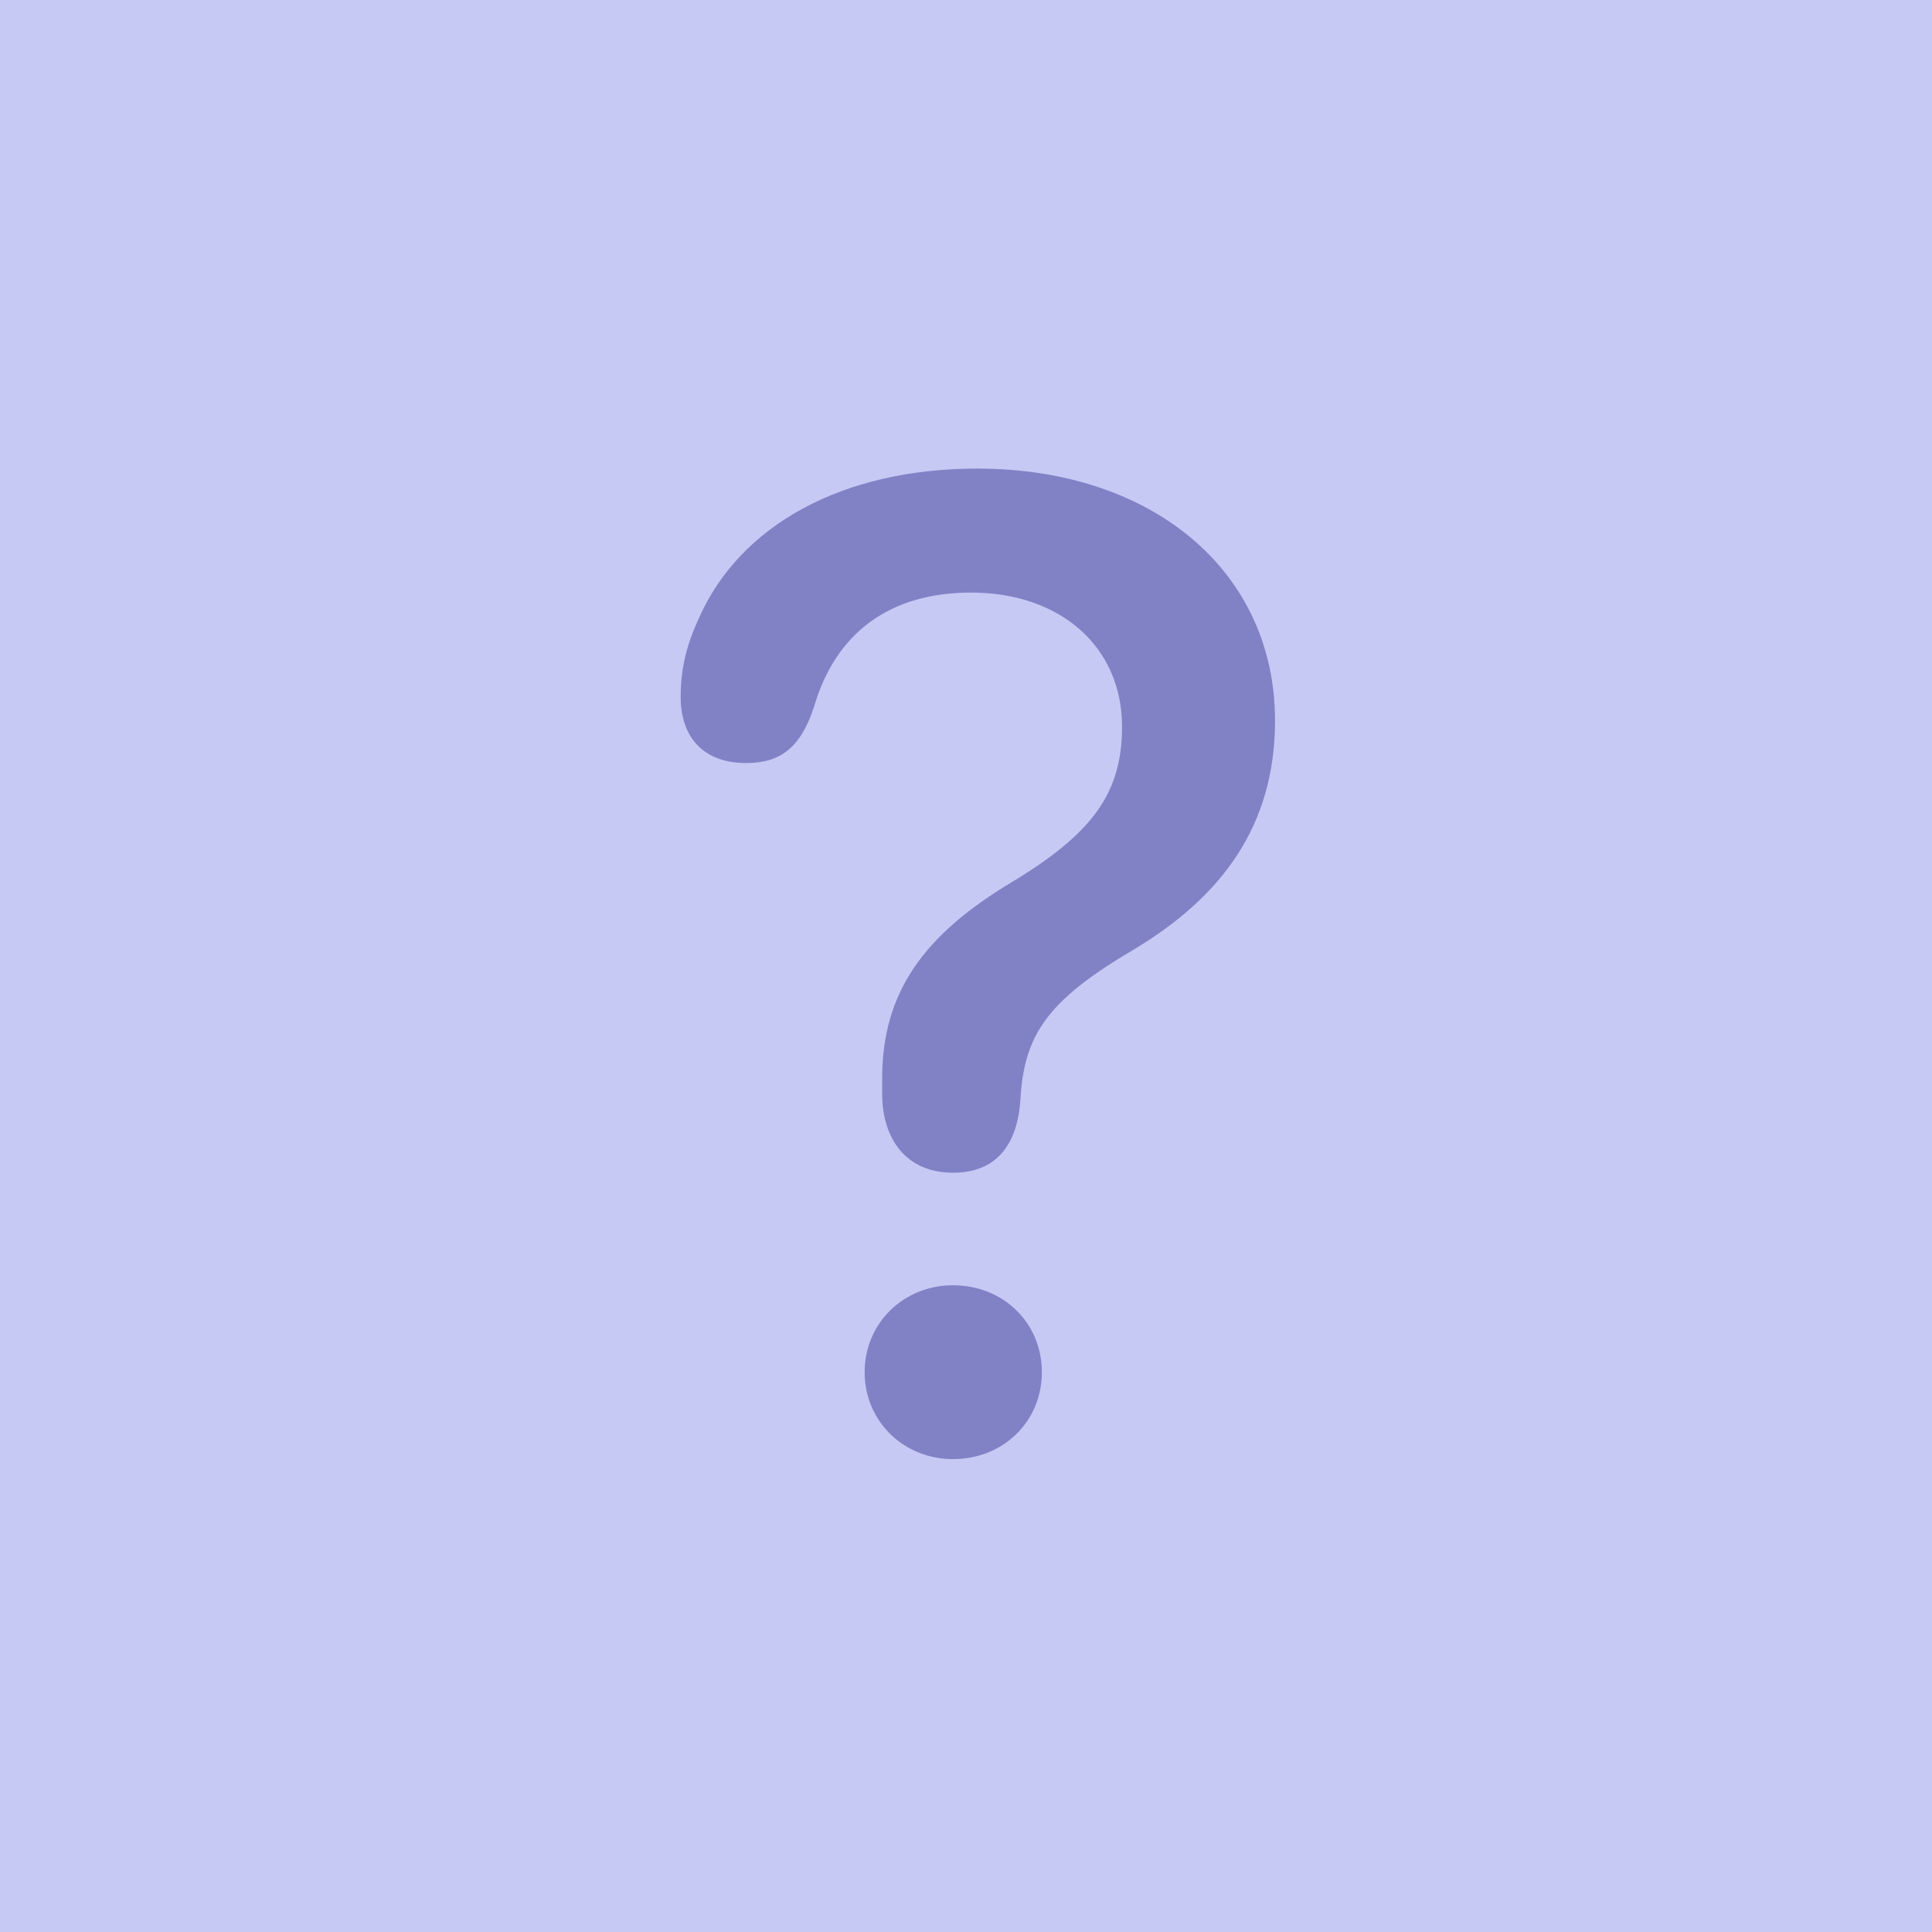
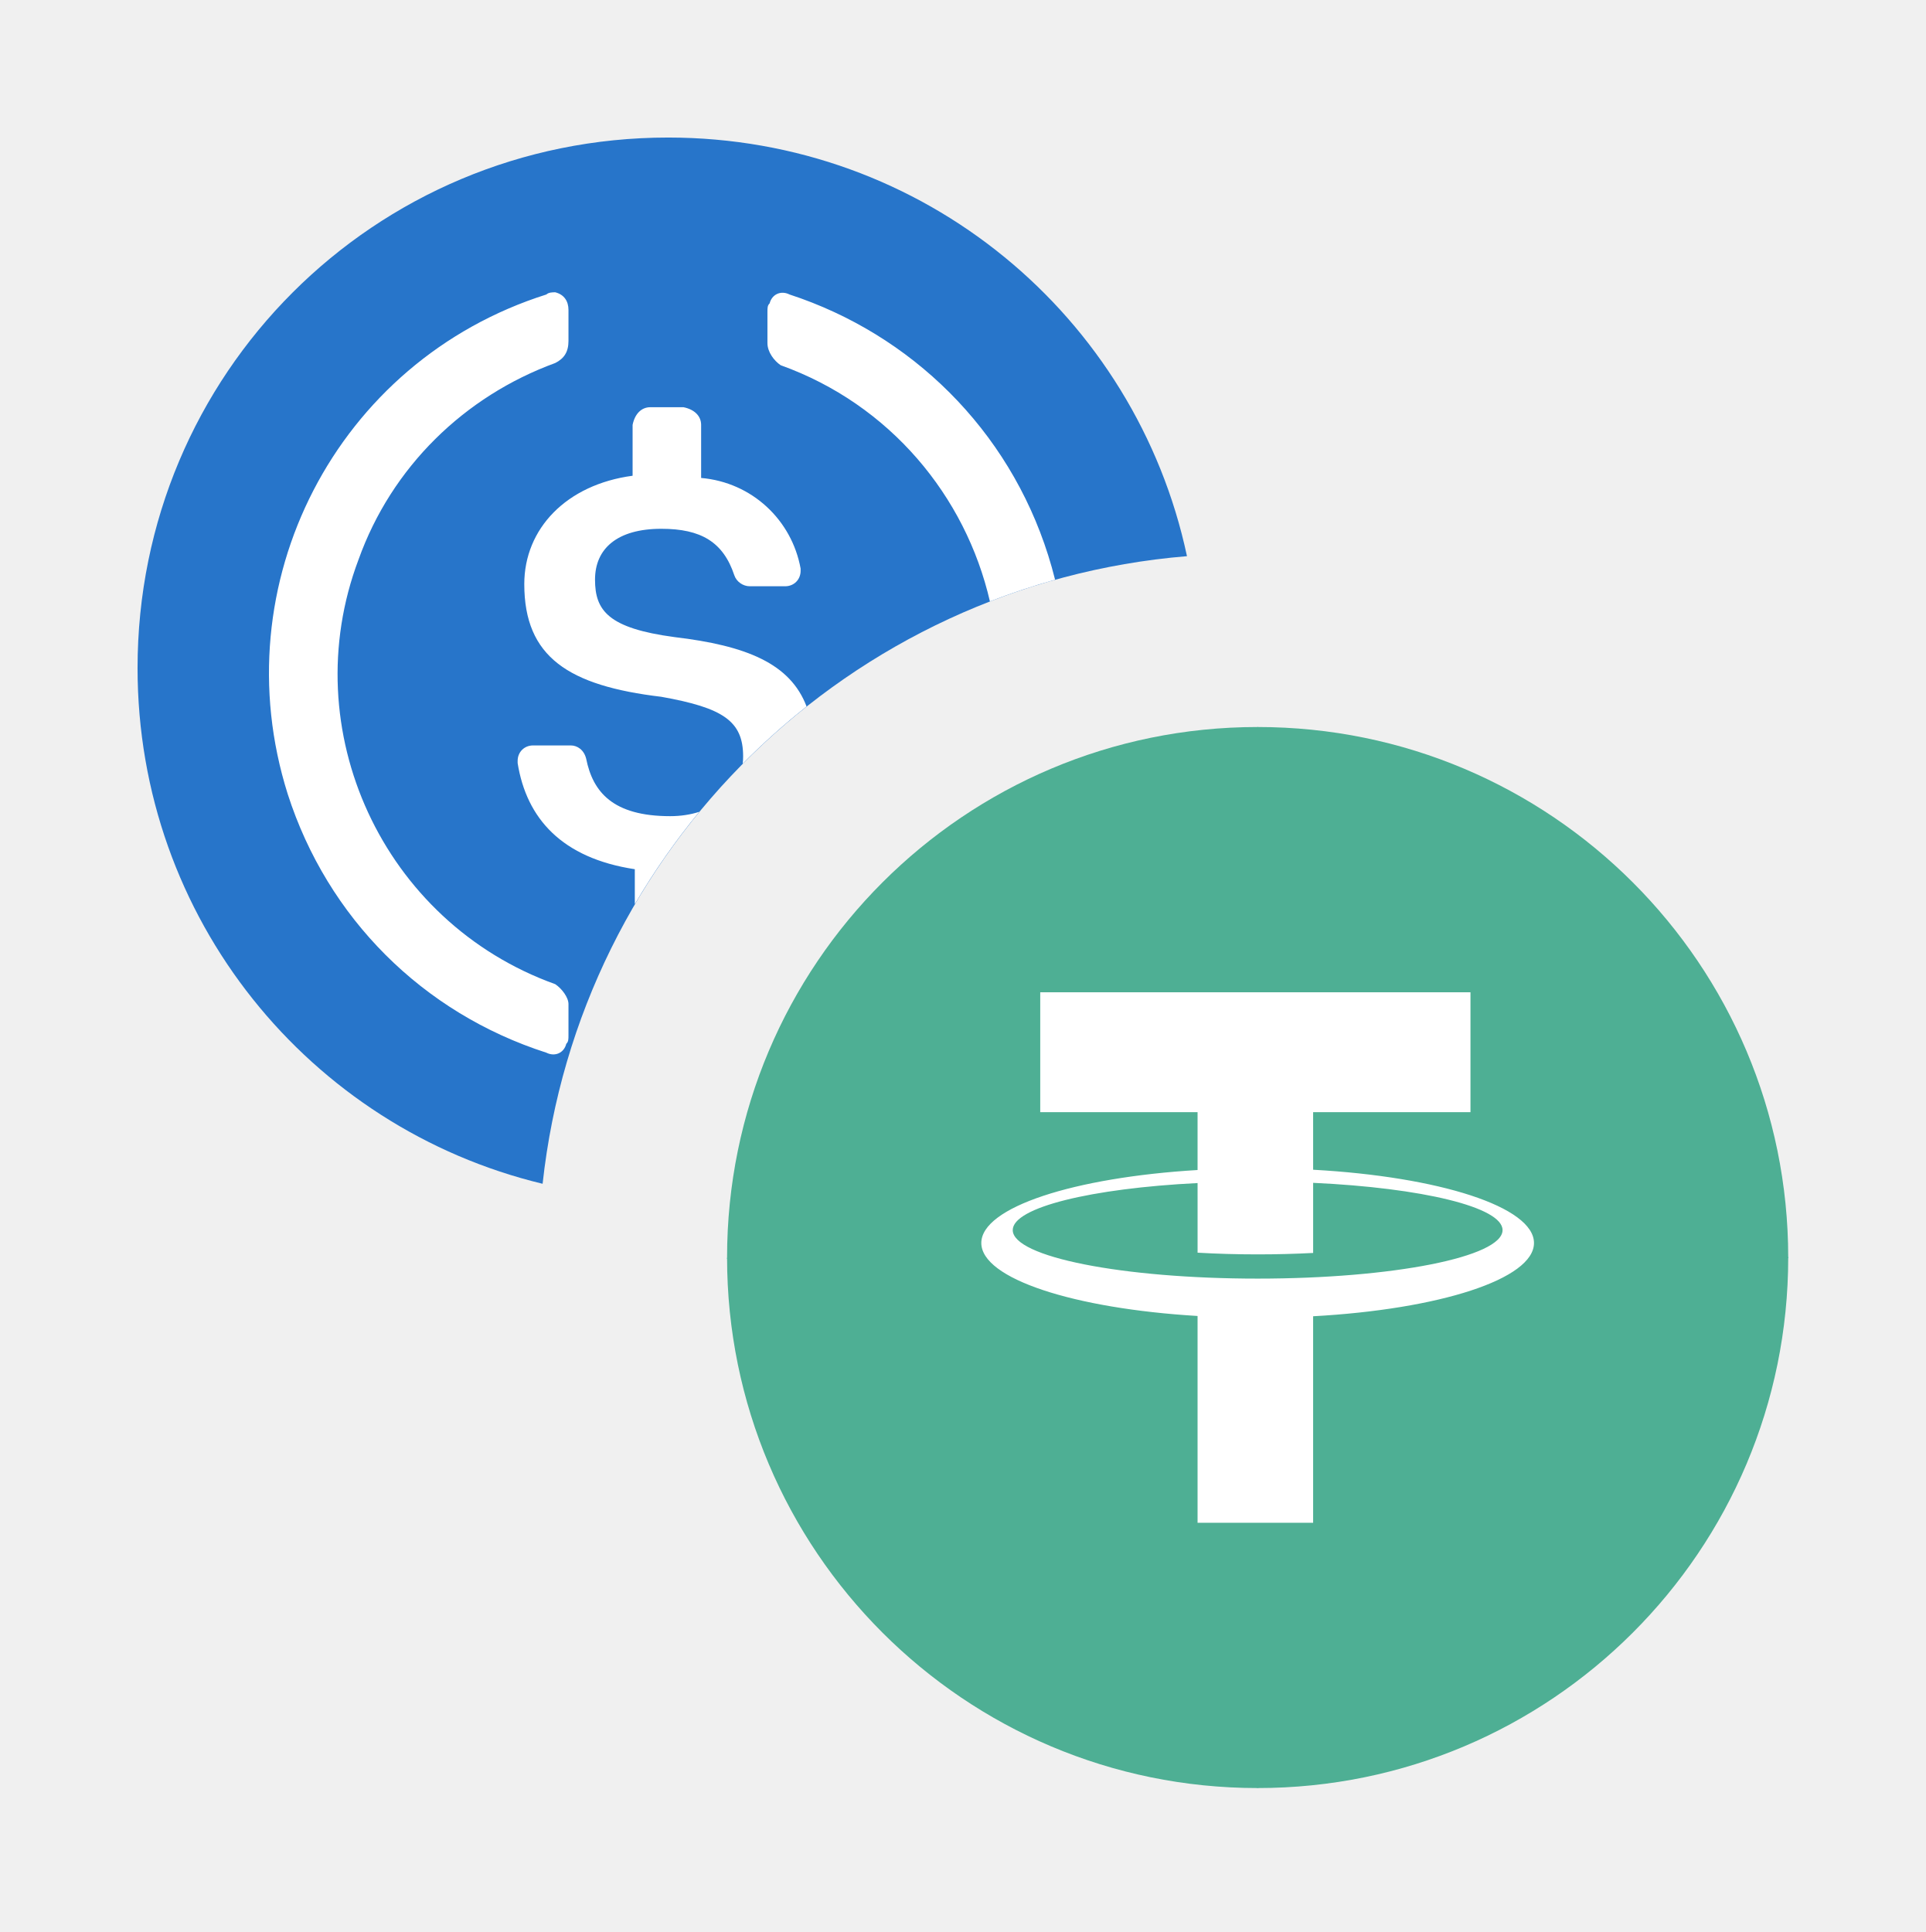
- <svg xmlns="http://www.w3.org/2000/svg" width="56" height="56" viewBox="0 0 56 56" fill="none">
-   <rect width="56" height="56" fill="#C6C9F4" />
-   <path d="M27.621 33.992C28.891 33.992 29.477 33.172 29.574 31.922C29.672 30.008 30.336 29.012 32.855 27.527C35.434 25.984 36.957 23.914 36.957 20.887C36.957 16.57 33.422 13.582 28.324 13.582C24.418 13.582 21.449 15.223 20.258 17.918C19.906 18.68 19.73 19.363 19.73 20.203C19.73 21.395 20.414 22.117 21.625 22.117C22.602 22.117 23.207 21.688 23.598 20.477C24.223 18.348 25.785 17.176 28.148 17.176C30.746 17.176 32.523 18.758 32.523 21.062C32.523 22.977 31.684 24.148 29.32 25.574C26.781 27.098 25.57 28.758 25.57 31.258V31.707C25.57 32.996 26.254 33.992 27.621 33.992ZM27.621 42.293C29.086 42.293 30.199 41.199 30.199 39.773C30.199 38.348 29.086 37.254 27.621 37.254C26.195 37.254 25.062 38.348 25.062 39.773C25.062 41.199 26.195 42.293 27.621 42.293Z" fill="#8082C5" />
+ <svg xmlns="http://www.w3.org/2000/svg" width="300" height="301" viewBox="0 0 300 301" fill="none">
+   <path fill-rule="evenodd" clip-rule="evenodd" d="M184.91 86.651C132.325 90.984 90.204 132.236 84.529 184.429C48.229 175.695 21.429 143.144 21.429 104.082C21.429 58.279 58.278 21.429 104.082 21.429C143.902 21.429 176.953 49.279 184.91 86.65V86.651Z" fill="#2775CA" />
+   <path fill-rule="evenodd" clip-rule="evenodd" d="M164.363 90.322C160.909 91.287 157.522 92.415 154.212 93.699C150.426 77.302 138.654 63.017 121.62 56.902C120.587 56.212 119.554 54.835 119.554 53.458V48.636C119.554 47.947 119.554 47.603 119.898 47.258C120.242 45.881 121.62 45.192 122.998 45.881C141.938 52.08 157.093 66.888 163.291 86.519C163.691 87.784 164.048 89.052 164.364 90.322L164.363 90.322ZM125.651 110.071C122.154 112.842 118.83 115.821 115.697 118.99C115.743 118.621 115.767 118.244 115.767 117.858C115.767 112.347 112.668 110.281 103.025 108.559C88.561 106.837 81.674 102.36 81.674 90.995C81.674 82.385 88.216 75.498 98.548 74.119V66.198C98.893 64.476 99.926 63.443 101.304 63.443H106.47C108.191 63.787 109.224 64.82 109.224 66.198V74.464C117.145 75.152 123.344 81.007 124.722 88.583V88.928C124.722 90.305 123.688 91.338 122.311 91.338H116.801C115.768 91.338 114.735 90.65 114.39 89.617C112.668 84.451 109.224 82.384 103.025 82.384C96.138 82.384 92.694 85.483 92.694 90.305C92.694 95.127 94.76 97.882 105.092 99.26C116.245 100.587 123.099 103.349 125.652 110.07L125.651 110.071ZM108.937 126.479C105.223 130.99 101.861 135.801 98.892 140.87V135.421C87.527 133.699 82.017 127.5 80.64 118.891V118.546C80.64 117.168 81.673 116.135 83.05 116.135H88.905C89.938 116.135 90.972 116.824 91.315 118.201C92.349 123.367 95.448 127.156 104.403 127.156C106.038 127.156 107.565 126.92 108.937 126.479L108.937 126.479ZM55.843 87.207C45.855 113.726 59.631 143.688 86.493 153.33C87.526 154.019 88.559 155.396 88.559 156.43V161.252C88.559 161.94 88.559 162.284 88.215 162.628C87.871 164.006 86.493 164.695 85.115 164.006C65.83 157.808 51.021 142.999 44.822 123.713C34.491 90.997 52.399 56.213 85.115 45.881C85.46 45.537 86.148 45.537 86.493 45.537C87.871 45.881 88.559 46.914 88.559 48.292V53.113C88.559 54.835 87.871 55.868 86.493 56.557C72.374 61.723 61.009 72.742 55.843 87.207Z" fill="white" />
+   <path fill-rule="evenodd" clip-rule="evenodd" d="M278.571 195.92L195.918 113.267L113.265 195.92L195.918 278.573L278.571 195.92ZM198.877 248.906H191.775V238.607C177.684 237.361 166.025 229.019 165.612 215.227H175.916C176.968 222.578 181.482 228.176 191.587 229.349C194.422 229.881 197.331 229.867 200.161 229.311C210.218 228.176 214.151 222.947 214.151 216.411C214.151 209.898 210.955 205.755 199.235 202.911L198.877 202.858C196.756 202.146 194.083 201.534 190.788 200.884L190.414 200.785C175.674 197.231 167.744 190.663 167.744 179.003C167.744 166.275 177.746 157.871 191.775 156.632V146.328H198.883V156.566C212.548 157.811 223.205 166.451 223.624 179.532H213.32C212.548 171.543 206.873 166.87 198.883 165.861V165.917C196.523 165.549 194.118 165.595 191.775 166.054V165.922C182.776 167.106 178.043 172.55 178.043 178.292C178.043 183.929 181.404 188.338 190.942 190.866C193.047 191.583 195.681 192.233 198.877 192.658V192.795L200.712 193.209C215.92 196.878 224.45 203.155 224.45 215.58C224.45 229.851 212.846 237.599 198.883 238.668V248.906H198.877Z" fill="#05B595" />
+   <path fill-rule="evenodd" clip-rule="evenodd" d="M113.289 196.103C130.39 186.015 143.755 182.874 155 183.037C159.718 183.105 164.176 183.749 168.525 184.8C168.021 183.023 167.765 181.095 167.765 179.002C167.765 166.276 177.769 157.87 191.797 156.627V146.328H198.9V156.568C212.574 157.811 223.228 166.454 223.642 179.535H213.343C212.574 171.544 206.891 166.867 198.9 165.861L191.797 165.92C182.8 167.104 178.064 172.55 178.064 178.292C178.064 184.092 181.616 188.591 191.797 191.077L198.9 192.794L200.736 193.207C210.483 195.56 217.484 198.98 221.256 204.404C225.343 205.349 229.608 206.024 234.082 206.301C246.988 207.099 261.178 204.603 277.743 196.777L278.594 195.92L195.94 113.267L190.37 118.837C167.623 141.583 131.928 177.279 113.289 195.92C113.412 195.847 113.351 195.929 113.289 196.011C113.228 196.094 113.166 196.176 113.289 196.104V196.103Z" fill="#00FEB5" />
+   <path d="M195.918 113.267C150.272 113.267 113.265 150.271 113.265 195.918C113.265 241.565 150.272 278.573 195.918 278.573C241.566 278.573 278.572 241.565 278.572 195.918C278.572 150.271 241.565 113.267 195.918 113.267Z" fill="#4EAF94" />
+   <path fill-rule="evenodd" clip-rule="evenodd" d="M204.563 237.246V205.069C224.196 203.987 238.968 199.287 238.968 193.654C238.968 188.024 224.196 183.325 204.565 182.241L204.563 173.268H229.074V154.593H162.051V173.268H186.56V182.285C167.287 183.443 152.871 188.093 152.871 193.654C152.871 199.219 167.287 203.869 186.56 205.025V237.246H204.563ZM204.565 195.206V184.282C221.469 185.059 234.071 188.057 234.072 191.645C234.072 195.821 216.989 199.204 195.92 199.204C174.849 199.204 157.767 195.821 157.767 191.645C157.767 188.11 170.016 185.142 186.561 184.317V186.443H186.562V195.164C189.545 195.337 192.68 195.429 195.918 195.429C198.9 195.429 201.796 195.35 204.565 195.206Z" fill="white" />
</svg>
